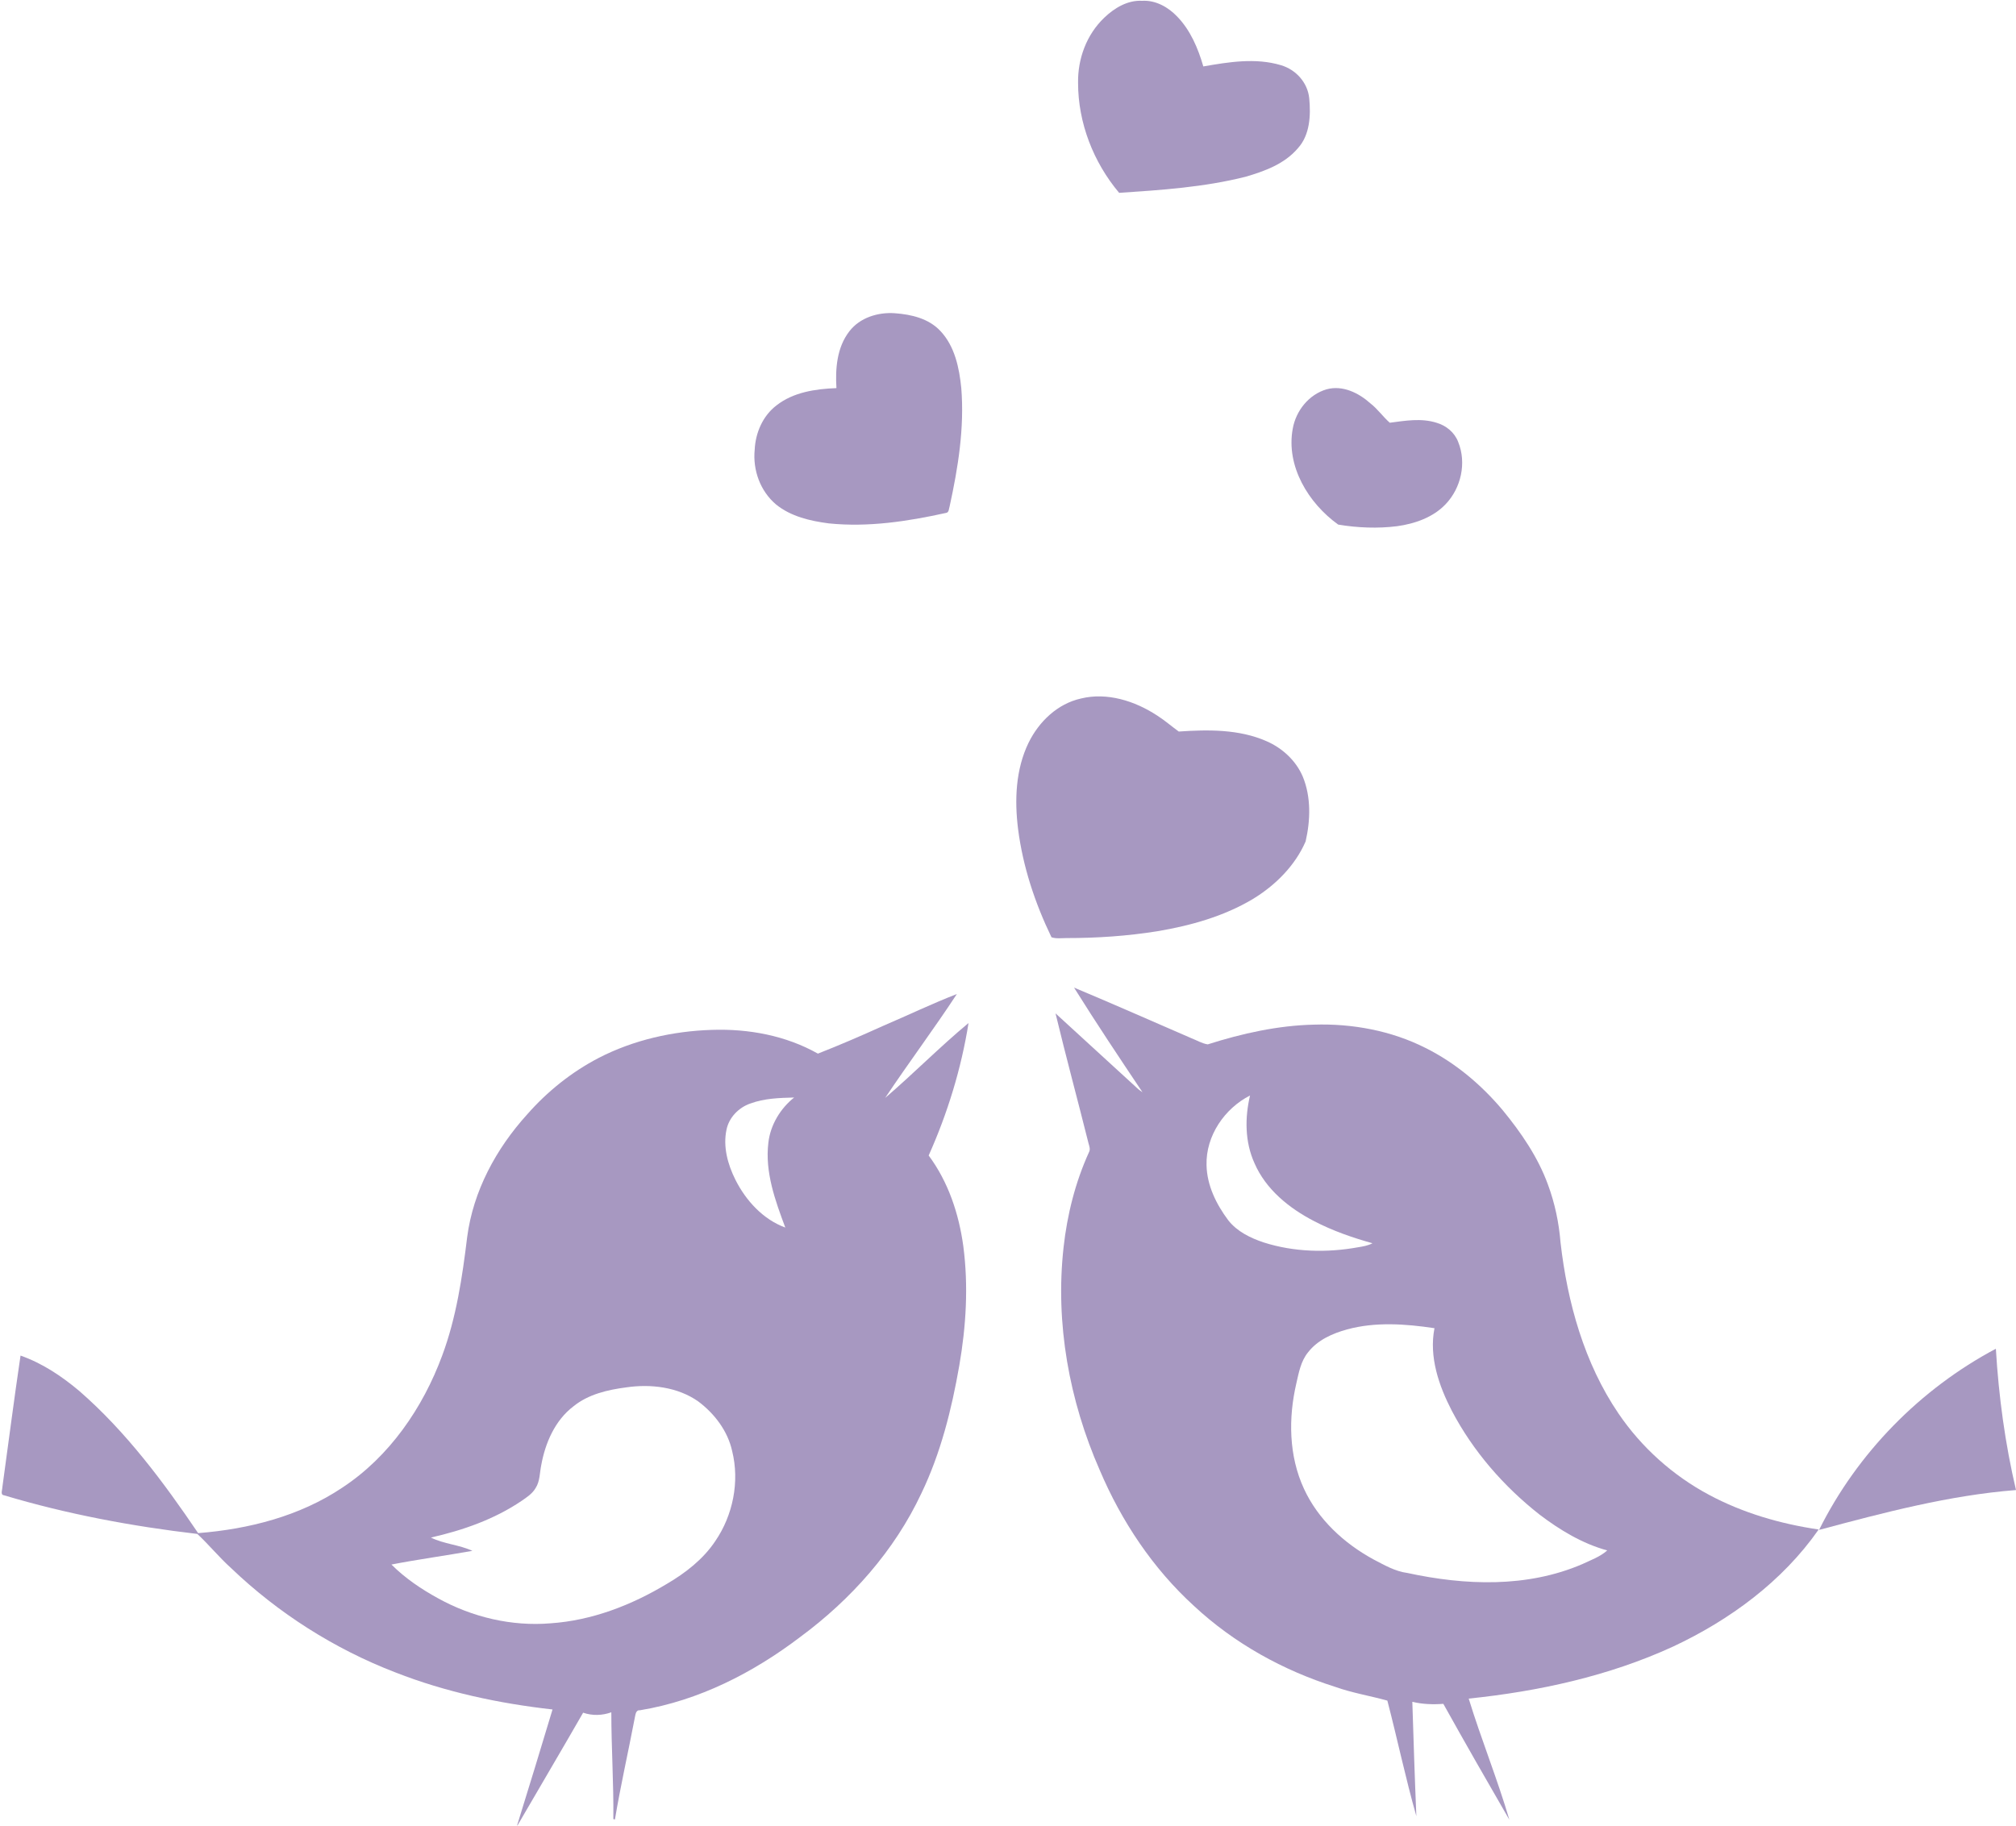
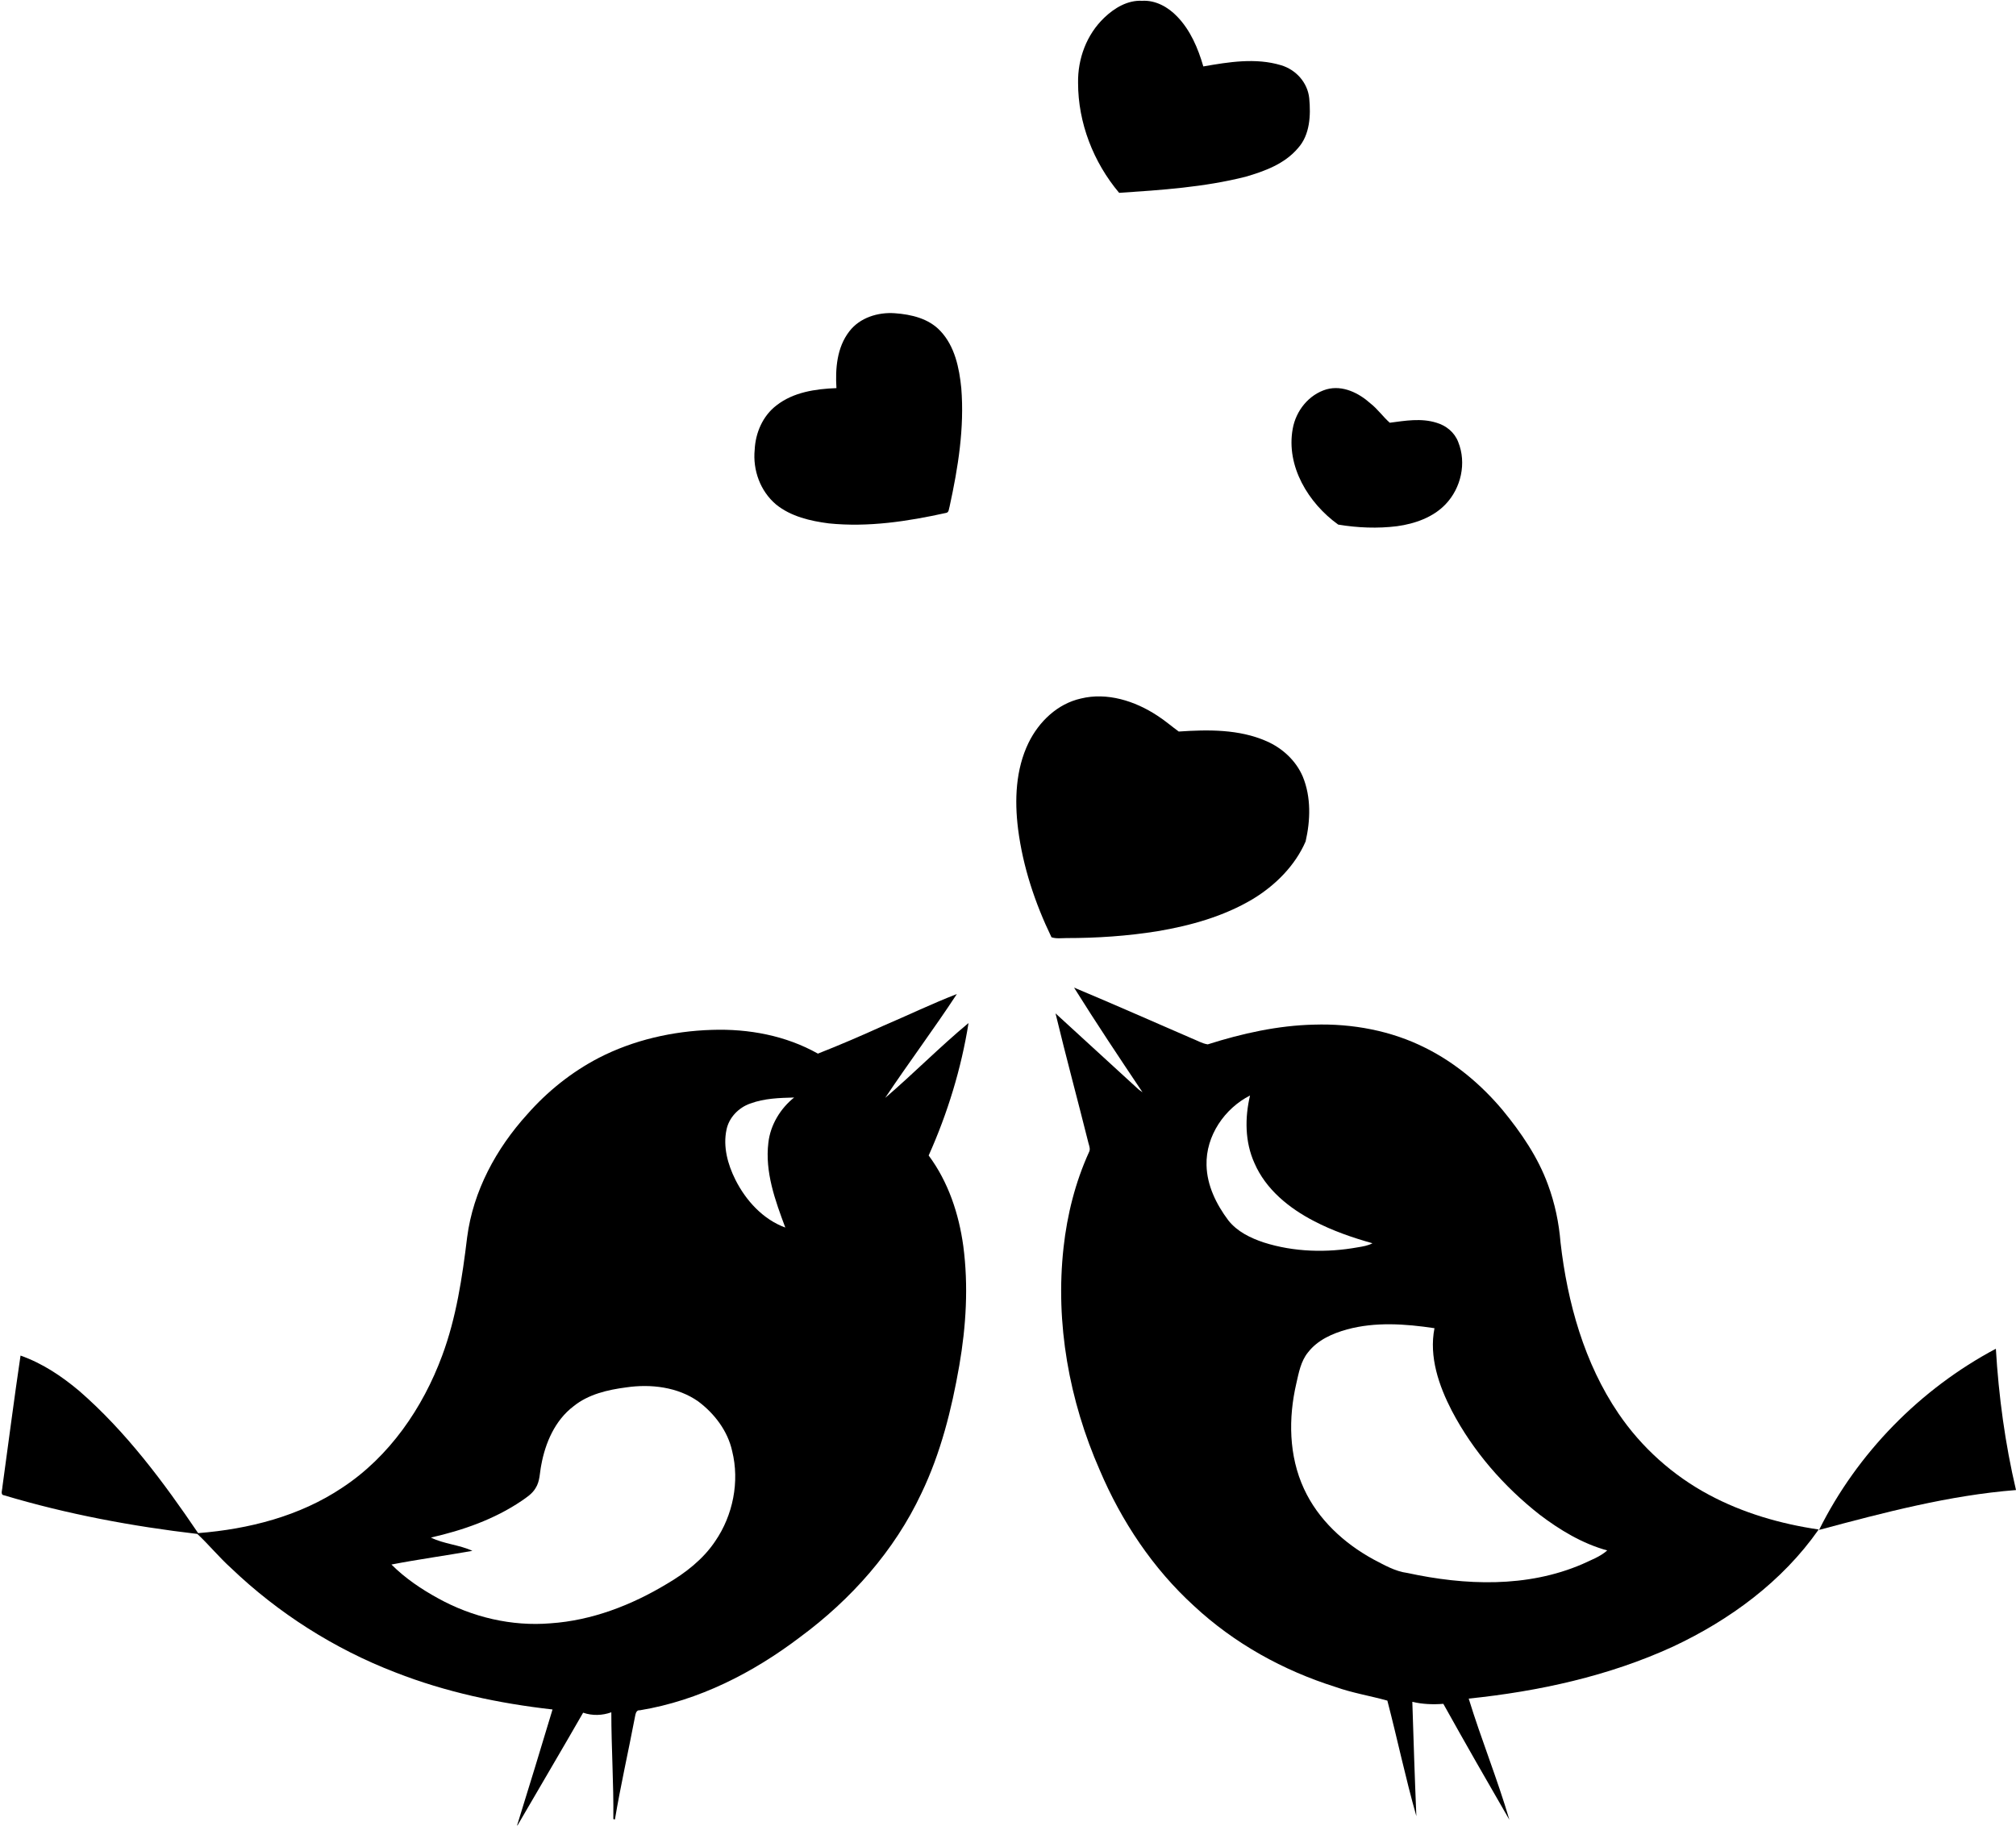
- <svg xmlns="http://www.w3.org/2000/svg" fill="#a798c1" height="453.4" preserveAspectRatio="xMidYMid meet" version="1" viewBox="-0.6 -0.2 500.6 453.4" width="500.6" zoomAndPan="magnify">
+ <svg xmlns="http://www.w3.org/2000/svg" height="453.4" preserveAspectRatio="xMidYMid meet" version="1" viewBox="-0.6 -0.2 500.6 453.4" width="500.6" zoomAndPan="magnify">
  <g>
    <g id="change1_2">
      <path d="M273.6,4.2c2.5-2.4,5.8-4.4,9.4-4.2c3.4-0.2,6.5,1.6,8.7,3.9c3.3,3.4,5.2,7.9,6.5,12.4c6.3-1.1,13-2.2,19.3-0.3 c3.7,1.1,6.6,4.3,7,8.2c0.4,4.2,0.2,9.1-2.8,12.4c-3.3,3.9-8.2,5.7-13,7.1c-10.3,2.6-20.9,3.3-31.4,4c-6.4-7.6-10.2-17.4-10.2-27.3 C267,14.4,269.2,8.4,273.6,4.2z" />
    </g>
    <g id="change1_3">
      <path d="M210.3,82.1c2.6-3.4,7.1-4.8,11.3-4.5c4.1,0.3,8.4,1.3,11.3,4.4c3.6,3.8,4.7,9.2,5.2,14.2c0.8,9.9-0.8,19.8-2.9,29.4 c-0.2,0.5-0.1,1.5-0.9,1.6c-9.5,2.1-19.3,3.6-29.1,2.6c-4.6-0.6-9.4-1.7-13.1-4.7c-3.9-3.3-5.8-8.5-5.3-13.6c0.2-4.2,2-8.4,5.4-11 c4.2-3.3,9.7-4.1,14.9-4.3C206.8,91.4,207.2,86.1,210.3,82.1z" />
    </g>
    <g id="change1_4">
      <path d="M328.8,96.5c4-1.1,8,0.9,10.9,3.5c1.8,1.4,3.1,3.3,4.8,4.8c3.8-0.5,7.8-1.2,11.6,0c2.4,0.7,4.5,2.4,5.4,4.8 c2.1,5.2,0.7,11.4-3.1,15.4c-3.1,3.3-7.7,4.9-12.1,5.5c-4.8,0.6-9.8,0.4-14.6-0.4c-7.4-5.3-13-14.5-11.3-23.8 C321.2,101.8,324.4,97.8,328.8,96.5z" />
    </g>
    <g id="change1_5">
      <path d="M267.8,173.3c6.5-1.6,13.4,0.6,18.9,4.2c1.9,1.2,3.6,2.7,5.4,4c7.3-0.5,15-0.6,21.8,2.4c3.9,1.7,7.3,4.8,9,8.8 c2.1,5.1,1.9,10.9,0.7,16.1c-2.6,6-7.5,10.9-13.1,14.3c-7.2,4.3-15.4,6.6-23.7,8c-7.5,1.2-15,1.7-22.6,1.7c-1.2,0-2.5,0.2-3.7-0.2 c-4.1-8.5-7.1-17.5-8.3-26.9c-0.9-7.2-0.6-14.8,2.6-21.4C257.4,179,262,174.6,267.8,173.3z" />
    </g>
    <g id="change1_1">
      <path d="M266.1,245.1c9.8,4.1,19.5,8.4,29.2,12.6c1.3,0.5,2.6,1.3,4,1.5c8.5-2.7,17.4-4.7,26.4-4.9c9.5-0.3,19.2,1.5,27.7,5.8 c7.4,3.7,13.8,9.1,19.1,15.4c4.6,5.6,8.8,11.7,11.3,18.6c1.7,4.6,2.7,9.4,3.1,14.3c1.7,14.9,5.9,30,14.4,42.5 c5.7,8.4,13.5,15.4,22.5,20.2c8.4,4.5,17.7,7.2,27.2,8.6c-9,12.9-22.1,22.5-36.2,29.1c-15.9,7.3-33.3,11.1-50.7,12.9 c3.1,10.1,7.1,19.9,10.1,30.1c-5.5-9.5-11-19.1-16.4-28.8c-2.6,0.2-5.2,0.1-7.7-0.5c0.3,9.5,0.6,18.9,1,28.4 c-2.7-9.5-4.7-19.1-7.2-28.7c-4.3-1.2-8.7-1.9-12.9-3.4c-13-4.1-25.1-10.8-35.1-20.1c-10.2-9.3-18-21-23.4-33.7 c-7.6-17.3-11.1-36.5-9-55.4c0.9-8.1,2.9-16.1,6.3-23.6c0.4-0.7,0.1-1.5-0.1-2.2c-2.7-10.8-5.6-21.5-8.2-32.3 c6.8,6.2,13.5,12.4,20.3,18.6c0.4,0.4,0.9,0.7,1.3,1C277.4,262.6,271.6,253.9,266.1,245.1z M299,289.2c0.1,5,2.4,9.7,5.4,13.7 c2.2,2.8,5.5,4.4,8.8,5.5c7.5,2.4,15.7,2.6,23.4,1.2c1.2-0.2,2.5-0.4,3.6-1c-5-1.4-9.9-3.1-14.5-5.5c-6.2-3.2-12-7.9-14.8-14.4 c-2.4-5.3-2.4-11.3-1.1-16.8C303.5,275.1,298.8,281.9,299,289.2z M333.9,330c-3.6,1-7.3,2.6-9.7,5.7c-1.8,2.2-2.3,5.1-2.9,7.7 c-2,8.6-1.9,18,1.9,26.2c3.5,7.6,9.9,13.5,17.2,17.5c2.7,1.4,5.4,3,8.5,3.4c14.3,3.1,29.7,3.7,43.4-2.2c2.1-1,4.4-1.8,6.2-3.4 c-6.2-1.7-11.8-5.1-16.8-8.9c-8.9-7-16.5-15.7-21.8-25.8c-3.2-6.2-5.7-13.4-4.3-20.5C348.3,328.6,340.9,328.1,333.9,330z" />
    </g>
    <g id="change1_7">
      <path d="M218.7,254.6c6.1-2.6,12.1-5.5,18.3-7.9c-5.7,8.7-12,17.1-17.8,25.8c7-6,13.6-12.7,20.7-18.6c-1.8,11.3-5.2,22.4-9.9,32.9 c4.9,6.6,7.5,14.5,8.6,22.5c1.3,9.9,0.7,19.9-1,29.7c-1.9,10.9-4.6,21.7-9.4,31.7c-6.7,14.3-17.5,26.4-30.1,35.7 c-11.7,8.9-25.2,15.8-39.8,18.2c-1.1-0.1-1.1,1.2-1.3,2c-1.6,8.4-3.5,16.7-4.9,25.1c-0.1,0-0.3,0-0.4-0.1 c0.1-8.8-0.5-17.7-0.5-26.5c-2.2,0.8-4.7,0.9-7,0.1c-5.4,9.4-10.9,18.7-16.3,28h-0.1c3-9.6,5.9-19.2,8.8-28.8 c-13.3-1.5-26.5-4.3-39-9.2c-15.1-5.8-29.1-14.7-40.8-25.9c-3-2.7-5.5-5.8-8.4-8.5c-16.2-1.9-32.3-4.9-48-9.6 c-1-0.1-0.4-1.4-0.4-2.1c1.5-10.9,2.9-21.8,4.5-32.6c5.4,1.9,10.2,5.1,14.6,8.8c11.6,10.1,20.9,22.6,29.5,35.3 c12.6-1,25.2-4.2,35.8-11.3c11.7-7.7,20-19.8,24.8-32.8c3.5-9.4,5-19.5,6.2-29.4c1.5-11.5,7.2-22,14.9-30.5c5-5.7,11-10.5,17.7-14 c8.7-4.5,18.5-6.7,28.2-7c9.1-0.3,18.3,1.4,26.3,5.9C208.1,259.3,213.4,257,218.7,254.6z M185.7,273.9c-2.9,1-5.3,3.5-5.9,6.5 c-0.9,4.2,0.3,8.6,2.2,12.4c2.6,5.2,6.9,9.9,12.4,11.9c-2.5-6.7-5.1-13.8-4.2-21.1c0.5-4.4,3-8.5,6.4-11.2 C192.9,272.5,189.2,272.6,185.7,273.9z M154.9,344.4c-4.6,0.6-9.4,1.7-13.1,4.7c-4.6,3.5-7,9.1-8,14.6c-0.4,1.9-0.3,4-1.4,5.7 c-0.8,1.4-2.2,2.3-3.5,3.2c-6.8,4.6-14.6,7.3-22.5,9.1c3.2,1.6,7.1,1.8,10.3,3.3c-6.7,1.2-13.4,2.1-20.1,3.4 c3.4,3.4,7.4,6.1,11.6,8.4c8.5,4.7,18.3,7,27.9,6.2c10.3-0.7,20.1-4.5,28.9-9.8c4.6-2.7,9-6.1,12-10.6c4.4-6.4,6.1-14.8,4.2-22.4 c-1.1-5-4.4-9.3-8.4-12.3C167.7,344.3,161,343.5,154.9,344.4z" />
    </g>
    <g id="change1_6">
      <path d="M451.1,379.8c9.5-19.1,25.1-35,43.9-45c0.7,11.8,2.3,23.6,5,35.1C483.4,371.2,467.2,375.5,451.1,379.8z" />
    </g>
  </g>
</svg>
